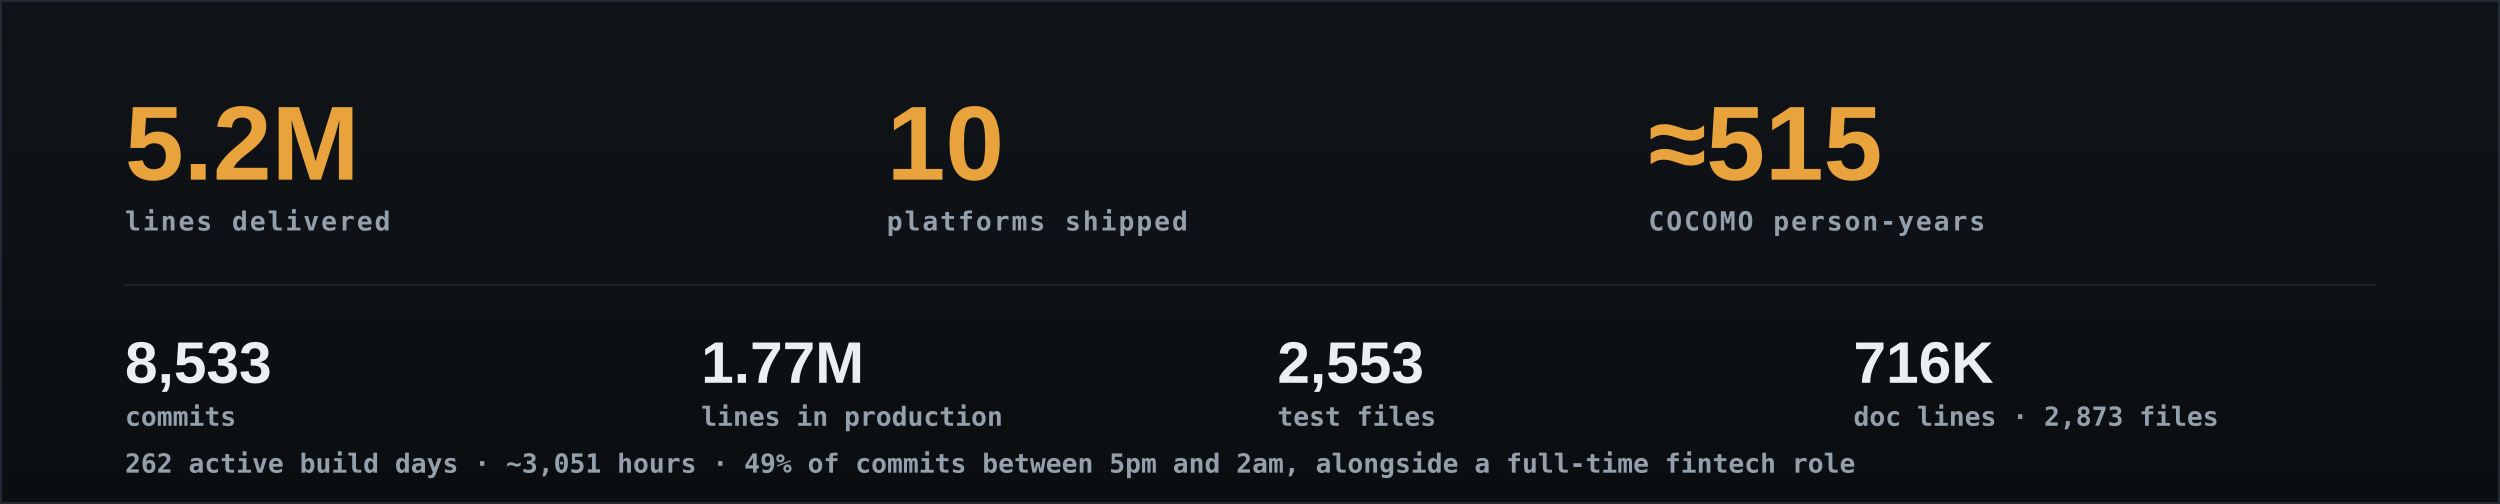
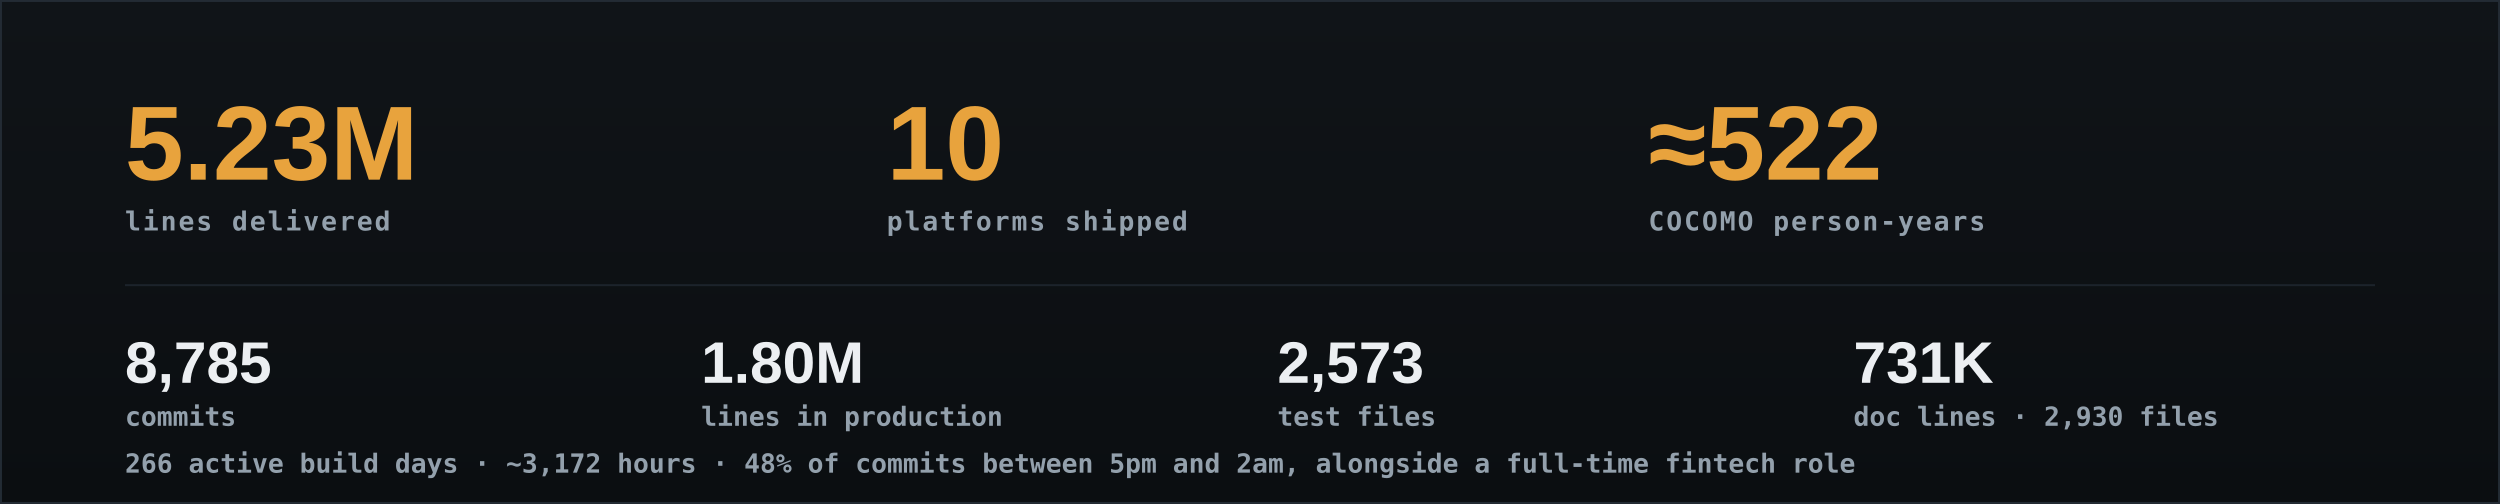
- <svg xmlns="http://www.w3.org/2000/svg" width="1280" height="258" viewBox="0 0 1280 258" role="img" aria-label="5.2 million lines delivered, 10 platforms shipped, about 515 COCOMO person-years. 8,533 commits, 1.77 million lines in production, 2,553 test files, 716 thousand doc lines. 262 active days, about 3,050 hours, 49 percent between 5pm and 2am">
+ <svg xmlns="http://www.w3.org/2000/svg" width="1280" height="258" viewBox="0 0 1280 258" role="img" aria-label="5.23M lines delivered, 10 platforms shipped, about 522 COCOMO person-years. 8,785 commits, 1.80M lines in production, 2,573 test files, 731K doc lines. 266 active days, about 3,172 hours, 48 percent between 5pm and 2am">
  <defs>
    <linearGradient id="g" x1="0" y1="0" x2="0" y2="1">
      <stop offset="0" stop-color="#101418" />
      <stop offset="1" stop-color="#0b0e11" />
    </linearGradient>
  </defs>
  <rect width="1280" height="258" fill="url(#g)" />
  <rect x="0.5" y="0.5" width="1279" height="257" fill="none" stroke="#232b34" />
-   <text x="64" y="92" font-family="Avenir Next, Helvetica Neue, Arial, sans-serif" font-size="54" font-weight="700" fill="#e8a33d">5.2M</text>
+   <text x="64" y="92" font-family="Avenir Next, Helvetica Neue, Arial, sans-serif" font-size="54" font-weight="700" fill="#e8a33d">5.23M</text>
  <text x="64" y="118" font-family="SF Mono, Menlo, Consolas, monospace" font-size="13.5" font-weight="600" letter-spacing="1" fill="#93a0ac">lines delivered</text>
  <text x="454" y="92" font-family="Avenir Next, Helvetica Neue, Arial, sans-serif" font-size="54" font-weight="700" fill="#e8a33d">10</text>
  <text x="454" y="118" font-family="SF Mono, Menlo, Consolas, monospace" font-size="13.5" font-weight="600" letter-spacing="1" fill="#93a0ac">platforms shipped</text>
-   <text x="844" y="92" font-family="Avenir Next, Helvetica Neue, Arial, sans-serif" font-size="54" font-weight="700" fill="#e8a33d">≈515</text>
+   <text x="844" y="92" font-family="Avenir Next, Helvetica Neue, Arial, sans-serif" font-size="54" font-weight="700" fill="#e8a33d">≈522</text>
  <text x="844" y="118" font-family="SF Mono, Menlo, Consolas, monospace" font-size="13.5" font-weight="600" letter-spacing="1" fill="#93a0ac">COCOMO person-years</text>
  <line x1="64" y1="146" x2="1216" y2="146" stroke="#1c232b" />
-   <text x="64" y="196" font-family="Avenir Next, Helvetica Neue, Arial, sans-serif" font-size="30" font-weight="700" fill="#eceff2">8,533</text>
+   <text x="64" y="196" font-family="Avenir Next, Helvetica Neue, Arial, sans-serif" font-size="30" font-weight="700" fill="#eceff2">8,785</text>
  <text x="64" y="218" font-family="SF Mono, Menlo, Consolas, monospace" font-size="13.5" font-weight="600" fill="#93a0ac">commits</text>
-   <text x="359" y="196" font-family="Avenir Next, Helvetica Neue, Arial, sans-serif" font-size="30" font-weight="700" fill="#eceff2">1.77M</text>
+   <text x="359" y="196" font-family="Avenir Next, Helvetica Neue, Arial, sans-serif" font-size="30" font-weight="700" fill="#eceff2">1.80M</text>
  <text x="359" y="218" font-family="SF Mono, Menlo, Consolas, monospace" font-size="13.5" font-weight="600" fill="#93a0ac">lines in production</text>
-   <text x="654" y="196" font-family="Avenir Next, Helvetica Neue, Arial, sans-serif" font-size="30" font-weight="700" fill="#eceff2">2,553</text>
+   <text x="654" y="196" font-family="Avenir Next, Helvetica Neue, Arial, sans-serif" font-size="30" font-weight="700" fill="#eceff2">2,573</text>
  <text x="654" y="218" font-family="SF Mono, Menlo, Consolas, monospace" font-size="13.5" font-weight="600" fill="#93a0ac">test files</text>
-   <text x="949" y="196" font-family="Avenir Next, Helvetica Neue, Arial, sans-serif" font-size="30" font-weight="700" fill="#eceff2">716K</text>
-   <text x="949" y="218" font-family="SF Mono, Menlo, Consolas, monospace" font-size="13.5" font-weight="600" fill="#93a0ac">doc lines · 2,873 files</text>
-   <text x="64" y="242" font-family="SF Mono, Menlo, Consolas, monospace" font-size="13.5" font-weight="600" fill="#93a0ac">262 active build days · ~3,051 hours · 49% of commits between 5pm and 2am, alongside a full-time fintech role</text>
+   <text x="949" y="196" font-family="Avenir Next, Helvetica Neue, Arial, sans-serif" font-size="30" font-weight="700" fill="#eceff2">731K</text>
+   <text x="949" y="218" font-family="SF Mono, Menlo, Consolas, monospace" font-size="13.5" font-weight="600" fill="#93a0ac">doc lines · 2,930 files</text>
+   <text x="64" y="242" font-family="SF Mono, Menlo, Consolas, monospace" font-size="13.5" font-weight="600" fill="#93a0ac">266 active build days · ~3,172 hours · 48% of commits between 5pm and 2am, alongside a full-time fintech role</text>
</svg>
